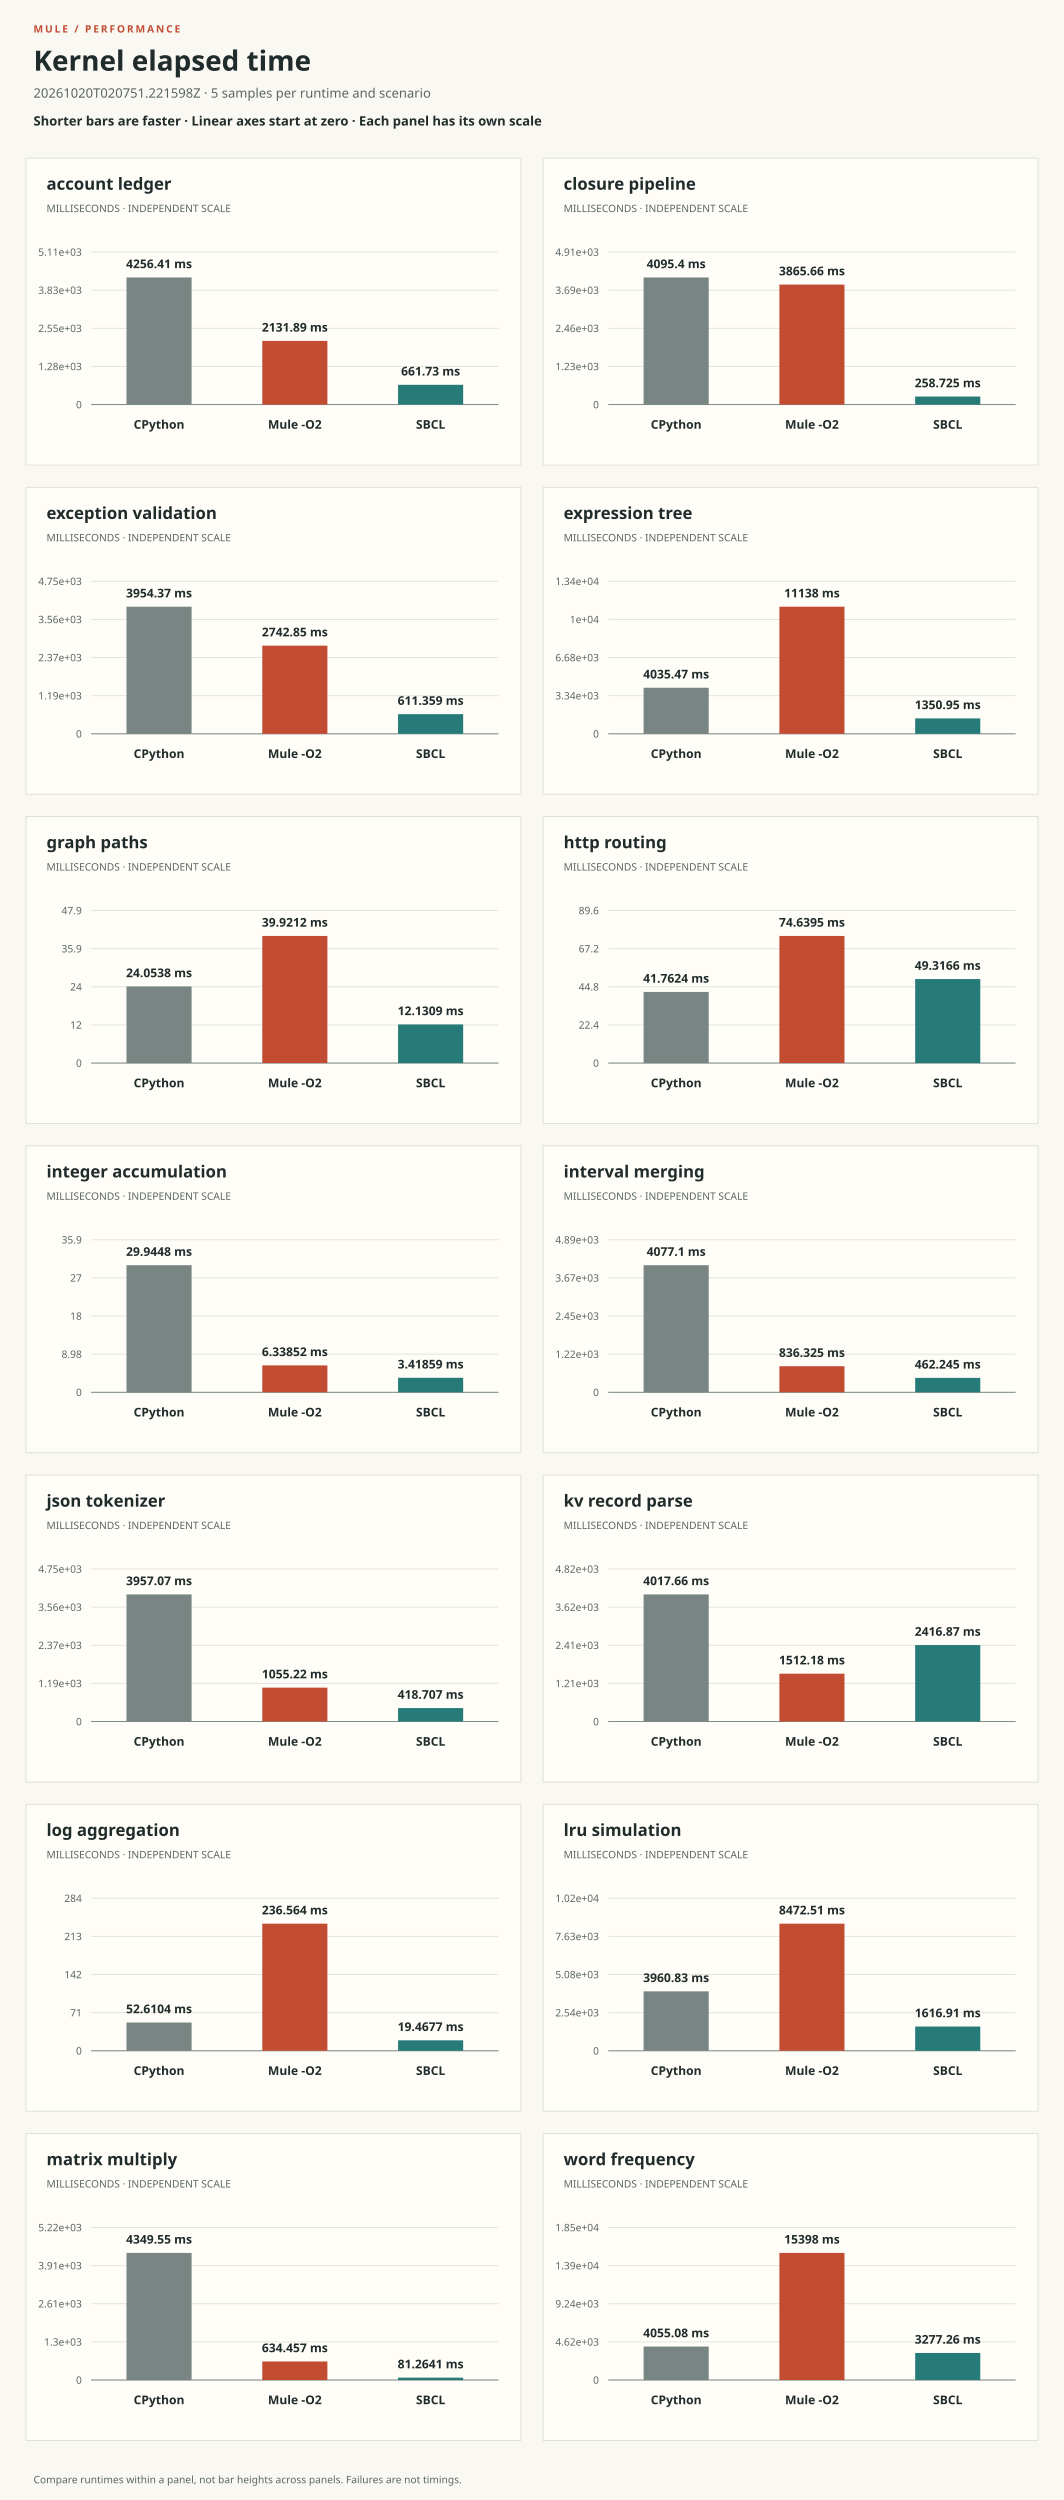
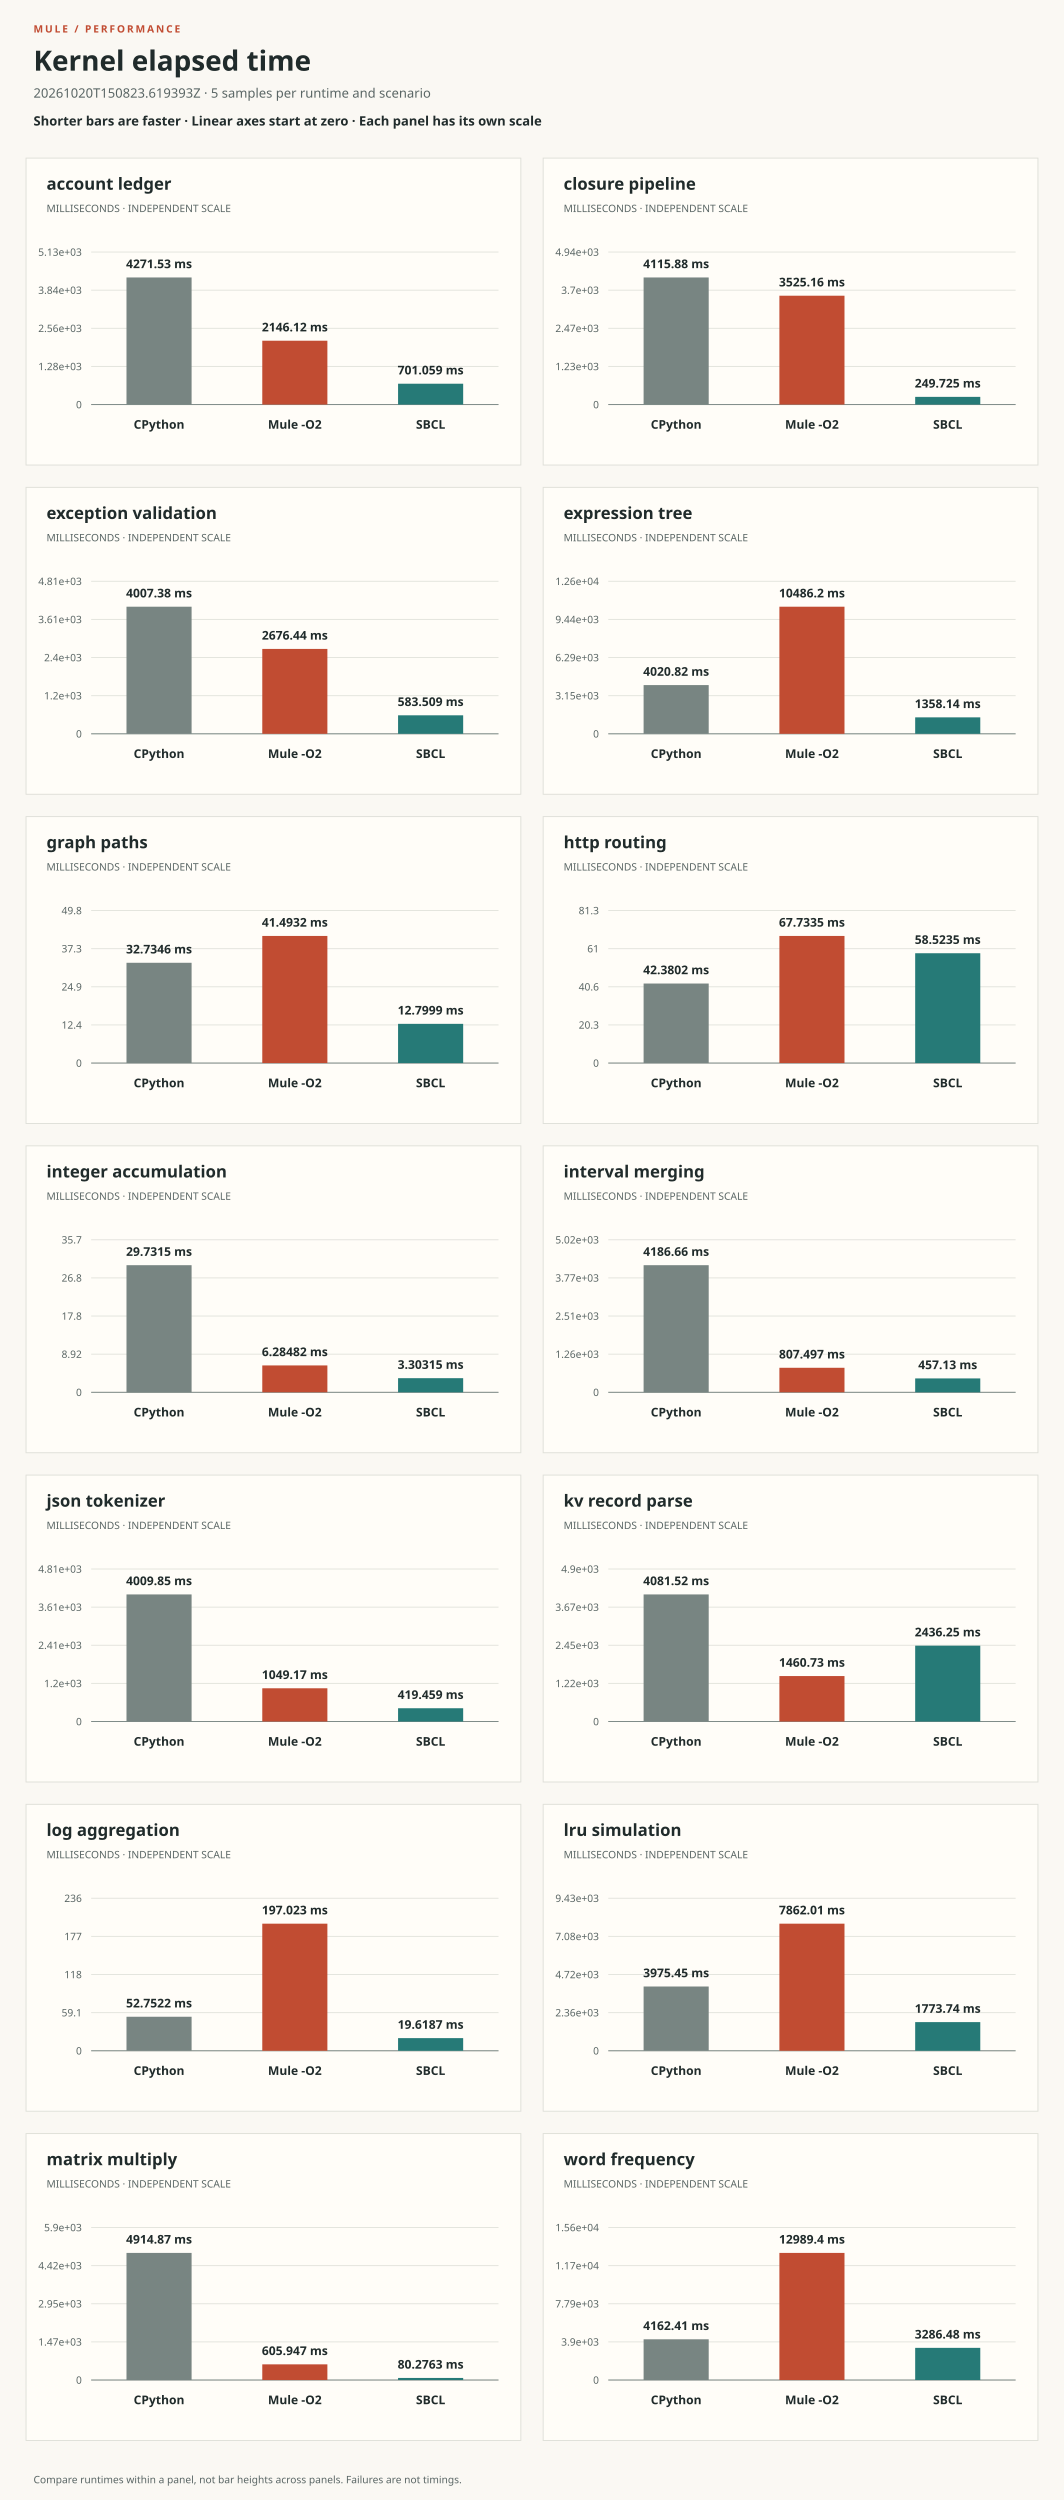
<svg xmlns="http://www.w3.org/2000/svg" viewBox="0 0 1144 2688" role="img" aria-labelledby="title description">
  <rect width="1144" height="2688" fill="#faf8f3" />
  <g font-family="system-ui,sans-serif" fill="#202b2b" font-size="14">
    <text x="36" y="35" font-size="11" font-weight="700" letter-spacing="2" fill="#c14c32">MULE / PERFORMANCE</text>
    <text x="36" y="76" font-size="30" font-weight="650">Kernel elapsed time</text>
-     <text x="36" y="105" fill="#596564">20261020T020751.221598Z · 5 samples per runtime and scenario</text>
+     <text x="36" y="105" fill="#596564">20261020T150823.619393Z · 5 samples per runtime and scenario</text>
    <text x="36" y="135" font-weight="600">Shorter bars are faster · Linear axes start at zero · Each panel has its own scale</text>
    <g data-case="account_ledger">
      <rect x="28" y="170" width="532" height="330" fill="#fffdf8" stroke="#dedfd8" />
      <text x="50" y="204" font-size="18" font-weight="650">account ledger</text>
      <text x="50" y="228" font-size="11" fill="#596564">MILLISECONDS · INDEPENDENT SCALE</text>
      <line x1="98" y1="435.00" x2="536" y2="435.00" stroke="#e2e3dc" />
      <text x="88" y="439.00" font-size="11" fill="#596564" text-anchor="end">0</text>
      <line x1="98" y1="394.00" x2="536" y2="394.00" stroke="#e2e3dc" />
      <text x="88" y="398.00" font-size="11" fill="#596564" text-anchor="end">1.28e+03</text>
      <line x1="98" y1="353.00" x2="536" y2="353.00" stroke="#e2e3dc" />
-       <text x="88" y="357.00" font-size="11" fill="#596564" text-anchor="end">2.55e+03</text>
+       <text x="88" y="357.00" font-size="11" fill="#596564" text-anchor="end">2.56e+03</text>
      <line x1="98" y1="312.00" x2="536" y2="312.00" stroke="#e2e3dc" />
-       <text x="88" y="316.00" font-size="11" fill="#596564" text-anchor="end">3.83e+03</text>
+       <text x="88" y="316.00" font-size="11" fill="#596564" text-anchor="end">3.84e+03</text>
      <line x1="98" y1="271.00" x2="536" y2="271.00" stroke="#e2e3dc" />
-       <text x="88" y="275.00" font-size="11" fill="#596564" text-anchor="end">5.11e+03</text>
+       <text x="88" y="275.00" font-size="11" fill="#596564" text-anchor="end">5.13e+03</text>
      <line data-zero-y="435" x1="98" y1="435" x2="536" y2="435" stroke="#788582" />
-       <rect data-runtime="cpython" data-ms="4256.4137489534914" x="136.00" y="298.33" width="70.00" height="136.67" fill="#788582" />
-       <text x="171.00" y="288.33" text-anchor="middle" font-size="13" font-weight="650">4256.41 ms</text>
+       <rect data-runtime="cpython" data-ms="4271.5252249035984" x="136.00" y="298.33" width="70.00" height="136.67" fill="#788582" />
+       <text x="171.00" y="288.33" text-anchor="middle" font-size="13" font-weight="650">4271.53 ms</text>
      <text data-runtime="cpython" x="171.00" y="461" text-anchor="middle" font-size="13" font-weight="600">CPython</text>
-       <rect data-runtime="mule-o2" data-ms="2131.8876598961651" x="282.00" y="366.55" width="70.00" height="68.45" fill="#c14c32" />
-       <text x="317.00" y="356.55" text-anchor="middle" font-size="13" font-weight="650">2131.89 ms</text>
+       <rect data-runtime="mule-o2" data-ms="2146.1195501033217" x="282.00" y="366.34" width="70.00" height="68.66" fill="#c14c32" />
+       <text x="317.00" y="356.34" text-anchor="middle" font-size="13" font-weight="650">2146.12 ms</text>
      <text data-runtime="mule-o2" x="317.00" y="461" text-anchor="middle" font-size="13" font-weight="600">Mule -O2</text>
-       <rect data-runtime="sbcl" data-ms="661.72996698878706" x="428.00" y="413.75" width="70.00" height="21.25" fill="#267a77" />
-       <text x="463.00" y="403.75" text-anchor="middle" font-size="13" font-weight="650">661.73 ms</text>
+       <rect data-runtime="sbcl" data-ms="701.05856703594327" x="428.00" y="412.57" width="70.00" height="22.43" fill="#267a77" />
+       <text x="463.00" y="402.57" text-anchor="middle" font-size="13" font-weight="650">701.059 ms</text>
      <text data-runtime="sbcl" x="463.00" y="461" text-anchor="middle" font-size="13" font-weight="600">SBCL</text>
    </g>
    <g data-case="closure_pipeline">
      <rect x="584" y="170" width="532" height="330" fill="#fffdf8" stroke="#dedfd8" />
      <text x="606" y="204" font-size="18" font-weight="650">closure pipeline</text>
      <text x="606" y="228" font-size="11" fill="#596564">MILLISECONDS · INDEPENDENT SCALE</text>
      <line x1="654" y1="435.00" x2="1092" y2="435.00" stroke="#e2e3dc" />
      <text x="644" y="439.00" font-size="11" fill="#596564" text-anchor="end">0</text>
      <line x1="654" y1="394.00" x2="1092" y2="394.00" stroke="#e2e3dc" />
      <text x="644" y="398.00" font-size="11" fill="#596564" text-anchor="end">1.23e+03</text>
      <line x1="654" y1="353.00" x2="1092" y2="353.00" stroke="#e2e3dc" />
-       <text x="644" y="357.00" font-size="11" fill="#596564" text-anchor="end">2.46e+03</text>
+       <text x="644" y="357.00" font-size="11" fill="#596564" text-anchor="end">2.47e+03</text>
      <line x1="654" y1="312.00" x2="1092" y2="312.00" stroke="#e2e3dc" />
-       <text x="644" y="316.00" font-size="11" fill="#596564" text-anchor="end">3.69e+03</text>
+       <text x="644" y="316.00" font-size="11" fill="#596564" text-anchor="end">3.7e+03</text>
      <line x1="654" y1="271.00" x2="1092" y2="271.00" stroke="#e2e3dc" />
-       <text x="644" y="275.00" font-size="11" fill="#596564" text-anchor="end">4.91e+03</text>
+       <text x="644" y="275.00" font-size="11" fill="#596564" text-anchor="end">4.94e+03</text>
      <line data-zero-y="435" x1="654" y1="435" x2="1092" y2="435" stroke="#788582" />
-       <rect data-runtime="cpython" data-ms="4095.3964970540255" x="692.00" y="298.33" width="70.00" height="136.67" fill="#788582" />
-       <text x="727.00" y="288.33" text-anchor="middle" font-size="13" font-weight="650">4095.4 ms</text>
+       <rect data-runtime="cpython" data-ms="4115.8812739886343" x="692.00" y="298.33" width="70.00" height="136.67" fill="#788582" />
+       <text x="727.00" y="288.33" text-anchor="middle" font-size="13" font-weight="650">4115.88 ms</text>
      <text data-runtime="cpython" x="727.00" y="461" text-anchor="middle" font-size="13" font-weight="600">CPython</text>
-       <rect data-runtime="mule-o2" data-ms="3865.6610159669071" x="838.00" y="306.00" width="70.00" height="129.00" fill="#c14c32" />
-       <text x="873.00" y="296.00" text-anchor="middle" font-size="13" font-weight="650">3865.66 ms</text>
+       <rect data-runtime="mule-o2" data-ms="3525.1647389959544" x="838.00" y="317.95" width="70.00" height="117.05" fill="#c14c32" />
+       <text x="873.00" y="307.95" text-anchor="middle" font-size="13" font-weight="650">3525.16 ms</text>
      <text data-runtime="mule-o2" x="873.00" y="461" text-anchor="middle" font-size="13" font-weight="600">Mule -O2</text>
-       <rect data-runtime="sbcl" data-ms="258.7254389654845" x="984.00" y="426.37" width="70.00" height="8.63" fill="#267a77" />
-       <text x="1019.00" y="416.37" text-anchor="middle" font-size="13" font-weight="650">258.725 ms</text>
+       <rect data-runtime="sbcl" data-ms="249.72517718560994" x="984.00" y="426.71" width="70.00" height="8.29" fill="#267a77" />
+       <text x="1019.00" y="416.71" text-anchor="middle" font-size="13" font-weight="650">249.725 ms</text>
      <text data-runtime="sbcl" x="1019.00" y="461" text-anchor="middle" font-size="13" font-weight="600">SBCL</text>
    </g>
    <g data-case="exception_validation">
      <rect x="28" y="524" width="532" height="330" fill="#fffdf8" stroke="#dedfd8" />
      <text x="50" y="558" font-size="18" font-weight="650">exception validation</text>
      <text x="50" y="582" font-size="11" fill="#596564">MILLISECONDS · INDEPENDENT SCALE</text>
      <line x1="98" y1="789.00" x2="536" y2="789.00" stroke="#e2e3dc" />
      <text x="88" y="793.00" font-size="11" fill="#596564" text-anchor="end">0</text>
      <line x1="98" y1="748.00" x2="536" y2="748.00" stroke="#e2e3dc" />
-       <text x="88" y="752.00" font-size="11" fill="#596564" text-anchor="end">1.19e+03</text>
+       <text x="88" y="752.00" font-size="11" fill="#596564" text-anchor="end">1.2e+03</text>
      <line x1="98" y1="707.00" x2="536" y2="707.00" stroke="#e2e3dc" />
-       <text x="88" y="711.00" font-size="11" fill="#596564" text-anchor="end">2.37e+03</text>
+       <text x="88" y="711.00" font-size="11" fill="#596564" text-anchor="end">2.4e+03</text>
      <line x1="98" y1="666.00" x2="536" y2="666.00" stroke="#e2e3dc" />
-       <text x="88" y="670.00" font-size="11" fill="#596564" text-anchor="end">3.56e+03</text>
+       <text x="88" y="670.00" font-size="11" fill="#596564" text-anchor="end">3.61e+03</text>
      <line x1="98" y1="625.00" x2="536" y2="625.00" stroke="#e2e3dc" />
-       <text x="88" y="629.00" font-size="11" fill="#596564" text-anchor="end">4.75e+03</text>
+       <text x="88" y="629.00" font-size="11" fill="#596564" text-anchor="end">4.81e+03</text>
      <line data-zero-y="789" x1="98" y1="789" x2="536" y2="789" stroke="#788582" />
-       <rect data-runtime="cpython" data-ms="3954.3716008774936" x="136.00" y="652.33" width="70.00" height="136.67" fill="#788582" />
-       <text x="171.00" y="642.33" text-anchor="middle" font-size="13" font-weight="650">3954.37 ms</text>
+       <rect data-runtime="cpython" data-ms="4007.3771451134235" x="136.00" y="652.33" width="70.00" height="136.67" fill="#788582" />
+       <text x="171.00" y="642.33" text-anchor="middle" font-size="13" font-weight="650">4007.38 ms</text>
      <text data-runtime="cpython" x="171.00" y="815" text-anchor="middle" font-size="13" font-weight="600">CPython</text>
-       <rect data-runtime="mule-o2" data-ms="2742.8499900270253" x="282.00" y="694.20" width="70.00" height="94.80" fill="#c14c32" />
-       <text x="317.00" y="684.20" text-anchor="middle" font-size="13" font-weight="650">2742.85 ms</text>
+       <rect data-runtime="mule-o2" data-ms="2676.4425758738071" x="282.00" y="697.72" width="70.00" height="91.28" fill="#c14c32" />
+       <text x="317.00" y="687.72" text-anchor="middle" font-size="13" font-weight="650">2676.44 ms</text>
      <text data-runtime="mule-o2" x="317.00" y="815" text-anchor="middle" font-size="13" font-weight="600">Mule -O2</text>
-       <rect data-runtime="sbcl" data-ms="611.35864513926208" x="428.00" y="767.87" width="70.00" height="21.13" fill="#267a77" />
-       <text x="463.00" y="757.87" text-anchor="middle" font-size="13" font-weight="650">611.359 ms</text>
+       <rect data-runtime="sbcl" data-ms="583.50864611566067" x="428.00" y="769.10" width="70.00" height="19.90" fill="#267a77" />
+       <text x="463.00" y="759.10" text-anchor="middle" font-size="13" font-weight="650">583.509 ms</text>
      <text data-runtime="sbcl" x="463.00" y="815" text-anchor="middle" font-size="13" font-weight="600">SBCL</text>
    </g>
    <g data-case="expression_tree">
      <rect x="584" y="524" width="532" height="330" fill="#fffdf8" stroke="#dedfd8" />
      <text x="606" y="558" font-size="18" font-weight="650">expression tree</text>
      <text x="606" y="582" font-size="11" fill="#596564">MILLISECONDS · INDEPENDENT SCALE</text>
      <line x1="654" y1="789.00" x2="1092" y2="789.00" stroke="#e2e3dc" />
      <text x="644" y="793.00" font-size="11" fill="#596564" text-anchor="end">0</text>
      <line x1="654" y1="748.00" x2="1092" y2="748.00" stroke="#e2e3dc" />
-       <text x="644" y="752.00" font-size="11" fill="#596564" text-anchor="end">3.34e+03</text>
+       <text x="644" y="752.00" font-size="11" fill="#596564" text-anchor="end">3.15e+03</text>
      <line x1="654" y1="707.00" x2="1092" y2="707.00" stroke="#e2e3dc" />
-       <text x="644" y="711.00" font-size="11" fill="#596564" text-anchor="end">6.68e+03</text>
+       <text x="644" y="711.00" font-size="11" fill="#596564" text-anchor="end">6.29e+03</text>
      <line x1="654" y1="666.00" x2="1092" y2="666.00" stroke="#e2e3dc" />
-       <text x="644" y="670.00" font-size="11" fill="#596564" text-anchor="end">1e+04</text>
+       <text x="644" y="670.00" font-size="11" fill="#596564" text-anchor="end">9.44e+03</text>
      <line x1="654" y1="625.00" x2="1092" y2="625.00" stroke="#e2e3dc" />
-       <text x="644" y="629.00" font-size="11" fill="#596564" text-anchor="end">1.34e+04</text>
+       <text x="644" y="629.00" font-size="11" fill="#596564" text-anchor="end">1.26e+04</text>
      <line data-zero-y="789" x1="654" y1="789" x2="1092" y2="789" stroke="#788582" />
-       <rect data-runtime="cpython" data-ms="4035.4677981231362" x="692.00" y="739.48" width="70.00" height="49.52" fill="#788582" />
-       <text x="727.00" y="729.48" text-anchor="middle" font-size="13" font-weight="650">4035.47 ms</text>
+       <rect data-runtime="cpython" data-ms="4020.8172630518675" x="692.00" y="736.60" width="70.00" height="52.40" fill="#788582" />
+       <text x="727.00" y="726.60" text-anchor="middle" font-size="13" font-weight="650">4020.82 ms</text>
      <text data-runtime="cpython" x="727.00" y="815" text-anchor="middle" font-size="13" font-weight="600">CPython</text>
-       <rect data-runtime="mule-o2" data-ms="11137.994830030948" x="838.00" y="652.33" width="70.00" height="136.67" fill="#c14c32" />
-       <text x="873.00" y="642.33" text-anchor="middle" font-size="13" font-weight="650">11138 ms</text>
+       <rect data-runtime="mule-o2" data-ms="10486.167148919776" x="838.00" y="652.33" width="70.00" height="136.67" fill="#c14c32" />
+       <text x="873.00" y="642.33" text-anchor="middle" font-size="13" font-weight="650">10486.2 ms</text>
      <text data-runtime="mule-o2" x="873.00" y="815" text-anchor="middle" font-size="13" font-weight="600">Mule -O2</text>
-       <rect data-runtime="sbcl" data-ms="1350.9459458291531" x="984.00" y="772.42" width="70.00" height="16.58" fill="#267a77" />
-       <text x="1019.00" y="762.42" text-anchor="middle" font-size="13" font-weight="650">1350.95 ms</text>
+       <rect data-runtime="sbcl" data-ms="1358.1381370313466" x="984.00" y="771.30" width="70.00" height="17.70" fill="#267a77" />
+       <text x="1019.00" y="761.30" text-anchor="middle" font-size="13" font-weight="650">1358.14 ms</text>
      <text data-runtime="sbcl" x="1019.00" y="815" text-anchor="middle" font-size="13" font-weight="600">SBCL</text>
    </g>
    <g data-case="graph_paths">
      <rect x="28" y="878" width="532" height="330" fill="#fffdf8" stroke="#dedfd8" />
      <text x="50" y="912" font-size="18" font-weight="650">graph paths</text>
      <text x="50" y="936" font-size="11" fill="#596564">MILLISECONDS · INDEPENDENT SCALE</text>
      <line x1="98" y1="1143.00" x2="536" y2="1143.00" stroke="#e2e3dc" />
      <text x="88" y="1147.00" font-size="11" fill="#596564" text-anchor="end">0</text>
      <line x1="98" y1="1102.00" x2="536" y2="1102.00" stroke="#e2e3dc" />
-       <text x="88" y="1106.00" font-size="11" fill="#596564" text-anchor="end">12</text>
+       <text x="88" y="1106.00" font-size="11" fill="#596564" text-anchor="end">12.4</text>
      <line x1="98" y1="1061.00" x2="536" y2="1061.00" stroke="#e2e3dc" />
-       <text x="88" y="1065.00" font-size="11" fill="#596564" text-anchor="end">24</text>
+       <text x="88" y="1065.00" font-size="11" fill="#596564" text-anchor="end">24.9</text>
      <line x1="98" y1="1020.00" x2="536" y2="1020.00" stroke="#e2e3dc" />
-       <text x="88" y="1024.00" font-size="11" fill="#596564" text-anchor="end">35.9</text>
+       <text x="88" y="1024.00" font-size="11" fill="#596564" text-anchor="end">37.3</text>
      <line x1="98" y1="979.00" x2="536" y2="979.00" stroke="#e2e3dc" />
-       <text x="88" y="983.00" font-size="11" fill="#596564" text-anchor="end">47.9</text>
+       <text x="88" y="983.00" font-size="11" fill="#596564" text-anchor="end">49.8</text>
      <line data-zero-y="1143" x1="98" y1="1143" x2="536" y2="1143" stroke="#788582" />
-       <rect data-runtime="cpython" data-ms="24.053761037066579" x="136.00" y="1060.65" width="70.00" height="82.35" fill="#788582" />
-       <text x="171.00" y="1050.65" text-anchor="middle" font-size="13" font-weight="650">24.0538 ms</text>
+       <rect data-runtime="cpython" data-ms="32.734593842178583" x="136.00" y="1035.18" width="70.00" height="107.82" fill="#788582" />
+       <text x="171.00" y="1025.18" text-anchor="middle" font-size="13" font-weight="650">32.7346 ms</text>
      <text data-runtime="cpython" x="171.00" y="1169" text-anchor="middle" font-size="13" font-weight="600">CPython</text>
-       <rect data-runtime="mule-o2" data-ms="39.921181974932551" x="282.00" y="1006.33" width="70.00" height="136.67" fill="#c14c32" />
-       <text x="317.00" y="996.33" text-anchor="middle" font-size="13" font-weight="650">39.9212 ms</text>
+       <rect data-runtime="mule-o2" data-ms="41.493166936561465" x="282.00" y="1006.33" width="70.00" height="136.67" fill="#c14c32" />
+       <text x="317.00" y="996.33" text-anchor="middle" font-size="13" font-weight="650">41.4932 ms</text>
      <text data-runtime="mule-o2" x="317.00" y="1169" text-anchor="middle" font-size="13" font-weight="600">Mule -O2</text>
-       <rect data-runtime="sbcl" data-ms="12.130895163863897" x="428.00" y="1101.47" width="70.00" height="41.53" fill="#267a77" />
-       <text x="463.00" y="1091.47" text-anchor="middle" font-size="13" font-weight="650">12.1309 ms</text>
+       <rect data-runtime="sbcl" data-ms="12.799874180927873" x="428.00" y="1100.84" width="70.00" height="42.16" fill="#267a77" />
+       <text x="463.00" y="1090.84" text-anchor="middle" font-size="13" font-weight="650">12.7999 ms</text>
      <text data-runtime="sbcl" x="463.00" y="1169" text-anchor="middle" font-size="13" font-weight="600">SBCL</text>
    </g>
    <g data-case="http_routing">
      <rect x="584" y="878" width="532" height="330" fill="#fffdf8" stroke="#dedfd8" />
      <text x="606" y="912" font-size="18" font-weight="650">http routing</text>
      <text x="606" y="936" font-size="11" fill="#596564">MILLISECONDS · INDEPENDENT SCALE</text>
      <line x1="654" y1="1143.00" x2="1092" y2="1143.00" stroke="#e2e3dc" />
      <text x="644" y="1147.00" font-size="11" fill="#596564" text-anchor="end">0</text>
      <line x1="654" y1="1102.00" x2="1092" y2="1102.00" stroke="#e2e3dc" />
-       <text x="644" y="1106.00" font-size="11" fill="#596564" text-anchor="end">22.4</text>
+       <text x="644" y="1106.00" font-size="11" fill="#596564" text-anchor="end">20.3</text>
      <line x1="654" y1="1061.00" x2="1092" y2="1061.00" stroke="#e2e3dc" />
-       <text x="644" y="1065.00" font-size="11" fill="#596564" text-anchor="end">44.8</text>
+       <text x="644" y="1065.00" font-size="11" fill="#596564" text-anchor="end">40.6</text>
      <line x1="654" y1="1020.00" x2="1092" y2="1020.00" stroke="#e2e3dc" />
-       <text x="644" y="1024.00" font-size="11" fill="#596564" text-anchor="end">67.2</text>
+       <text x="644" y="1024.00" font-size="11" fill="#596564" text-anchor="end">61</text>
      <line x1="654" y1="979.00" x2="1092" y2="979.00" stroke="#e2e3dc" />
-       <text x="644" y="983.00" font-size="11" fill="#596564" text-anchor="end">89.6</text>
+       <text x="644" y="983.00" font-size="11" fill="#596564" text-anchor="end">81.3</text>
      <line data-zero-y="1143" x1="654" y1="1143" x2="1092" y2="1143" stroke="#788582" />
-       <rect data-runtime="cpython" data-ms="41.762429988011718" x="692.00" y="1066.53" width="70.00" height="76.47" fill="#788582" />
-       <text x="727.00" y="1056.53" text-anchor="middle" font-size="13" font-weight="650">41.7624 ms</text>
+       <rect data-runtime="cpython" data-ms="42.380159953609109" x="692.00" y="1057.49" width="70.00" height="85.51" fill="#788582" />
+       <text x="727.00" y="1047.49" text-anchor="middle" font-size="13" font-weight="650">42.3802 ms</text>
      <text data-runtime="cpython" x="727.00" y="1169" text-anchor="middle" font-size="13" font-weight="600">CPython</text>
-       <rect data-runtime="mule-o2" data-ms="74.639452854171395" x="838.00" y="1006.33" width="70.00" height="136.67" fill="#c14c32" />
-       <text x="873.00" y="996.33" text-anchor="middle" font-size="13" font-weight="650">74.6395 ms</text>
+       <rect data-runtime="mule-o2" data-ms="67.733515985310078" x="838.00" y="1006.33" width="70.00" height="136.67" fill="#c14c32" />
+       <text x="873.00" y="996.33" text-anchor="middle" font-size="13" font-weight="650">67.7335 ms</text>
      <text data-runtime="mule-o2" x="873.00" y="1169" text-anchor="middle" font-size="13" font-weight="600">Mule -O2</text>
-       <rect data-runtime="sbcl" data-ms="49.316583899781108" x="984.00" y="1052.70" width="70.00" height="90.30" fill="#267a77" />
-       <text x="1019.00" y="1042.70" text-anchor="middle" font-size="13" font-weight="650">49.3166 ms</text>
+       <rect data-runtime="sbcl" data-ms="58.523527113720775" x="984.00" y="1024.92" width="70.00" height="118.08" fill="#267a77" />
+       <text x="1019.00" y="1014.92" text-anchor="middle" font-size="13" font-weight="650">58.5235 ms</text>
      <text data-runtime="sbcl" x="1019.00" y="1169" text-anchor="middle" font-size="13" font-weight="600">SBCL</text>
    </g>
    <g data-case="integer_accumulation">
      <rect x="28" y="1232" width="532" height="330" fill="#fffdf8" stroke="#dedfd8" />
      <text x="50" y="1266" font-size="18" font-weight="650">integer accumulation</text>
      <text x="50" y="1290" font-size="11" fill="#596564">MILLISECONDS · INDEPENDENT SCALE</text>
      <line x1="98" y1="1497.00" x2="536" y2="1497.00" stroke="#e2e3dc" />
      <text x="88" y="1501.00" font-size="11" fill="#596564" text-anchor="end">0</text>
      <line x1="98" y1="1456.00" x2="536" y2="1456.00" stroke="#e2e3dc" />
-       <text x="88" y="1460.00" font-size="11" fill="#596564" text-anchor="end">8.98</text>
+       <text x="88" y="1460.00" font-size="11" fill="#596564" text-anchor="end">8.92</text>
      <line x1="98" y1="1415.00" x2="536" y2="1415.00" stroke="#e2e3dc" />
-       <text x="88" y="1419.00" font-size="11" fill="#596564" text-anchor="end">18</text>
+       <text x="88" y="1419.00" font-size="11" fill="#596564" text-anchor="end">17.8</text>
      <line x1="98" y1="1374.00" x2="536" y2="1374.00" stroke="#e2e3dc" />
-       <text x="88" y="1378.00" font-size="11" fill="#596564" text-anchor="end">27</text>
+       <text x="88" y="1378.00" font-size="11" fill="#596564" text-anchor="end">26.8</text>
      <line x1="98" y1="1333.00" x2="536" y2="1333.00" stroke="#e2e3dc" />
-       <text x="88" y="1337.00" font-size="11" fill="#596564" text-anchor="end">35.9</text>
+       <text x="88" y="1337.00" font-size="11" fill="#596564" text-anchor="end">35.7</text>
      <line data-zero-y="1497" x1="98" y1="1497" x2="536" y2="1497" stroke="#788582" />
-       <rect data-runtime="cpython" data-ms="29.944842215627432" x="136.00" y="1360.33" width="70.00" height="136.67" fill="#788582" />
-       <text x="171.00" y="1350.33" text-anchor="middle" font-size="13" font-weight="650">29.9448 ms</text>
+       <rect data-runtime="cpython" data-ms="29.731521150097251" x="136.00" y="1360.33" width="70.00" height="136.67" fill="#788582" />
+       <text x="171.00" y="1350.33" text-anchor="middle" font-size="13" font-weight="650">29.7315 ms</text>
      <text data-runtime="cpython" x="171.00" y="1523" text-anchor="middle" font-size="13" font-weight="600">CPython</text>
-       <rect data-runtime="mule-o2" data-ms="6.3385190442204475" x="282.00" y="1468.07" width="70.00" height="28.93" fill="#c14c32" />
-       <text x="317.00" y="1458.07" text-anchor="middle" font-size="13" font-weight="650">6.33852 ms</text>
+       <rect data-runtime="mule-o2" data-ms="6.2848208472132683" x="282.00" y="1468.11" width="70.00" height="28.89" fill="#c14c32" />
+       <text x="317.00" y="1458.11" text-anchor="middle" font-size="13" font-weight="650">6.28482 ms</text>
      <text data-runtime="mule-o2" x="317.00" y="1523" text-anchor="middle" font-size="13" font-weight="600">Mule -O2</text>
-       <rect data-runtime="sbcl" data-ms="3.4185908734798431" x="428.00" y="1481.40" width="70.00" height="15.60" fill="#267a77" />
-       <text x="463.00" y="1471.40" text-anchor="middle" font-size="13" font-weight="650">3.41859 ms</text>
+       <rect data-runtime="sbcl" data-ms="3.3031469210982323" x="428.00" y="1481.82" width="70.00" height="15.18" fill="#267a77" />
+       <text x="463.00" y="1471.82" text-anchor="middle" font-size="13" font-weight="650">3.30315 ms</text>
      <text data-runtime="sbcl" x="463.00" y="1523" text-anchor="middle" font-size="13" font-weight="600">SBCL</text>
    </g>
    <g data-case="interval_merging">
      <rect x="584" y="1232" width="532" height="330" fill="#fffdf8" stroke="#dedfd8" />
      <text x="606" y="1266" font-size="18" font-weight="650">interval merging</text>
      <text x="606" y="1290" font-size="11" fill="#596564">MILLISECONDS · INDEPENDENT SCALE</text>
      <line x1="654" y1="1497.00" x2="1092" y2="1497.00" stroke="#e2e3dc" />
      <text x="644" y="1501.00" font-size="11" fill="#596564" text-anchor="end">0</text>
      <line x1="654" y1="1456.00" x2="1092" y2="1456.00" stroke="#e2e3dc" />
-       <text x="644" y="1460.00" font-size="11" fill="#596564" text-anchor="end">1.22e+03</text>
+       <text x="644" y="1460.00" font-size="11" fill="#596564" text-anchor="end">1.26e+03</text>
      <line x1="654" y1="1415.00" x2="1092" y2="1415.00" stroke="#e2e3dc" />
-       <text x="644" y="1419.00" font-size="11" fill="#596564" text-anchor="end">2.45e+03</text>
+       <text x="644" y="1419.00" font-size="11" fill="#596564" text-anchor="end">2.51e+03</text>
      <line x1="654" y1="1374.00" x2="1092" y2="1374.00" stroke="#e2e3dc" />
-       <text x="644" y="1378.00" font-size="11" fill="#596564" text-anchor="end">3.67e+03</text>
+       <text x="644" y="1378.00" font-size="11" fill="#596564" text-anchor="end">3.77e+03</text>
      <line x1="654" y1="1333.00" x2="1092" y2="1333.00" stroke="#e2e3dc" />
-       <text x="644" y="1337.00" font-size="11" fill="#596564" text-anchor="end">4.89e+03</text>
+       <text x="644" y="1337.00" font-size="11" fill="#596564" text-anchor="end">5.02e+03</text>
      <line data-zero-y="1497" x1="654" y1="1497" x2="1092" y2="1497" stroke="#788582" />
-       <rect data-runtime="cpython" data-ms="4077.1001630928367" x="692.00" y="1360.33" width="70.00" height="136.67" fill="#788582" />
-       <text x="727.00" y="1350.33" text-anchor="middle" font-size="13" font-weight="650">4077.1 ms</text>
+       <rect data-runtime="cpython" data-ms="4186.6637249477208" x="692.00" y="1360.33" width="70.00" height="136.67" fill="#788582" />
+       <text x="727.00" y="1350.33" text-anchor="middle" font-size="13" font-weight="650">4186.66 ms</text>
      <text data-runtime="cpython" x="727.00" y="1523" text-anchor="middle" font-size="13" font-weight="600">CPython</text>
-       <rect data-runtime="mule-o2" data-ms="836.32487896829844" x="838.00" y="1468.97" width="70.00" height="28.03" fill="#c14c32" />
-       <text x="873.00" y="1458.97" text-anchor="middle" font-size="13" font-weight="650">836.325 ms</text>
+       <rect data-runtime="mule-o2" data-ms="807.49672302044928" x="838.00" y="1470.64" width="70.00" height="26.36" fill="#c14c32" />
+       <text x="873.00" y="1460.64" text-anchor="middle" font-size="13" font-weight="650">807.497 ms</text>
      <text data-runtime="mule-o2" x="873.00" y="1523" text-anchor="middle" font-size="13" font-weight="600">Mule -O2</text>
-       <rect data-runtime="sbcl" data-ms="462.2454650234431" x="984.00" y="1481.51" width="70.00" height="15.49" fill="#267a77" />
-       <text x="1019.00" y="1471.51" text-anchor="middle" font-size="13" font-weight="650">462.245 ms</text>
+       <rect data-runtime="sbcl" data-ms="457.1304100099951" x="984.00" y="1482.08" width="70.00" height="14.92" fill="#267a77" />
+       <text x="1019.00" y="1472.08" text-anchor="middle" font-size="13" font-weight="650">457.13 ms</text>
      <text data-runtime="sbcl" x="1019.00" y="1523" text-anchor="middle" font-size="13" font-weight="600">SBCL</text>
    </g>
    <g data-case="json_tokenizer">
      <rect x="28" y="1586" width="532" height="330" fill="#fffdf8" stroke="#dedfd8" />
      <text x="50" y="1620" font-size="18" font-weight="650">json tokenizer</text>
      <text x="50" y="1644" font-size="11" fill="#596564">MILLISECONDS · INDEPENDENT SCALE</text>
      <line x1="98" y1="1851.00" x2="536" y2="1851.00" stroke="#e2e3dc" />
      <text x="88" y="1855.00" font-size="11" fill="#596564" text-anchor="end">0</text>
      <line x1="98" y1="1810.00" x2="536" y2="1810.00" stroke="#e2e3dc" />
-       <text x="88" y="1814.00" font-size="11" fill="#596564" text-anchor="end">1.19e+03</text>
+       <text x="88" y="1814.00" font-size="11" fill="#596564" text-anchor="end">1.2e+03</text>
      <line x1="98" y1="1769.00" x2="536" y2="1769.00" stroke="#e2e3dc" />
-       <text x="88" y="1773.00" font-size="11" fill="#596564" text-anchor="end">2.37e+03</text>
+       <text x="88" y="1773.00" font-size="11" fill="#596564" text-anchor="end">2.41e+03</text>
      <line x1="98" y1="1728.00" x2="536" y2="1728.00" stroke="#e2e3dc" />
-       <text x="88" y="1732.00" font-size="11" fill="#596564" text-anchor="end">3.56e+03</text>
+       <text x="88" y="1732.00" font-size="11" fill="#596564" text-anchor="end">3.61e+03</text>
      <line x1="98" y1="1687.00" x2="536" y2="1687.00" stroke="#e2e3dc" />
-       <text x="88" y="1691.00" font-size="11" fill="#596564" text-anchor="end">4.75e+03</text>
+       <text x="88" y="1691.00" font-size="11" fill="#596564" text-anchor="end">4.81e+03</text>
      <line data-zero-y="1851" x1="98" y1="1851" x2="536" y2="1851" stroke="#788582" />
-       <rect data-runtime="cpython" data-ms="3957.0720789488405" x="136.00" y="1714.33" width="70.00" height="136.67" fill="#788582" />
-       <text x="171.00" y="1704.33" text-anchor="middle" font-size="13" font-weight="650">3957.07 ms</text>
+       <rect data-runtime="cpython" data-ms="4009.8480330780149" x="136.00" y="1714.33" width="70.00" height="136.67" fill="#788582" />
+       <text x="171.00" y="1704.33" text-anchor="middle" font-size="13" font-weight="650">4009.85 ms</text>
      <text data-runtime="cpython" x="171.00" y="1877" text-anchor="middle" font-size="13" font-weight="600">CPython</text>
-       <rect data-runtime="mule-o2" data-ms="1055.2249879110605" x="282.00" y="1814.56" width="70.00" height="36.44" fill="#c14c32" />
-       <text x="317.00" y="1804.56" text-anchor="middle" font-size="13" font-weight="650">1055.22 ms</text>
+       <rect data-runtime="mule-o2" data-ms="1049.1683629807085" x="282.00" y="1815.24" width="70.00" height="35.76" fill="#c14c32" />
+       <text x="317.00" y="1805.24" text-anchor="middle" font-size="13" font-weight="650">1049.17 ms</text>
      <text data-runtime="mule-o2" x="317.00" y="1877" text-anchor="middle" font-size="13" font-weight="600">Mule -O2</text>
-       <rect data-runtime="sbcl" data-ms="418.70694607496262" x="428.00" y="1836.54" width="70.00" height="14.46" fill="#267a77" />
-       <text x="463.00" y="1826.54" text-anchor="middle" font-size="13" font-weight="650">418.707 ms</text>
+       <rect data-runtime="sbcl" data-ms="419.45944796316326" x="428.00" y="1836.70" width="70.00" height="14.30" fill="#267a77" />
+       <text x="463.00" y="1826.70" text-anchor="middle" font-size="13" font-weight="650">419.459 ms</text>
      <text data-runtime="sbcl" x="463.00" y="1877" text-anchor="middle" font-size="13" font-weight="600">SBCL</text>
    </g>
    <g data-case="kv_record_parse">
      <rect x="584" y="1586" width="532" height="330" fill="#fffdf8" stroke="#dedfd8" />
      <text x="606" y="1620" font-size="18" font-weight="650">kv record parse</text>
      <text x="606" y="1644" font-size="11" fill="#596564">MILLISECONDS · INDEPENDENT SCALE</text>
      <line x1="654" y1="1851.00" x2="1092" y2="1851.00" stroke="#e2e3dc" />
      <text x="644" y="1855.00" font-size="11" fill="#596564" text-anchor="end">0</text>
      <line x1="654" y1="1810.00" x2="1092" y2="1810.00" stroke="#e2e3dc" />
-       <text x="644" y="1814.00" font-size="11" fill="#596564" text-anchor="end">1.21e+03</text>
+       <text x="644" y="1814.00" font-size="11" fill="#596564" text-anchor="end">1.22e+03</text>
      <line x1="654" y1="1769.00" x2="1092" y2="1769.00" stroke="#e2e3dc" />
-       <text x="644" y="1773.00" font-size="11" fill="#596564" text-anchor="end">2.41e+03</text>
+       <text x="644" y="1773.00" font-size="11" fill="#596564" text-anchor="end">2.45e+03</text>
      <line x1="654" y1="1728.00" x2="1092" y2="1728.00" stroke="#e2e3dc" />
-       <text x="644" y="1732.00" font-size="11" fill="#596564" text-anchor="end">3.62e+03</text>
+       <text x="644" y="1732.00" font-size="11" fill="#596564" text-anchor="end">3.67e+03</text>
      <line x1="654" y1="1687.00" x2="1092" y2="1687.00" stroke="#e2e3dc" />
-       <text x="644" y="1691.00" font-size="11" fill="#596564" text-anchor="end">4.82e+03</text>
+       <text x="644" y="1691.00" font-size="11" fill="#596564" text-anchor="end">4.9e+03</text>
      <line data-zero-y="1851" x1="654" y1="1851" x2="1092" y2="1851" stroke="#788582" />
-       <rect data-runtime="cpython" data-ms="4017.6598848775029" x="692.00" y="1714.33" width="70.00" height="136.67" fill="#788582" />
-       <text x="727.00" y="1704.33" text-anchor="middle" font-size="13" font-weight="650">4017.66 ms</text>
+       <rect data-runtime="cpython" data-ms="4081.5190509893" x="692.00" y="1714.33" width="70.00" height="136.67" fill="#788582" />
+       <text x="727.00" y="1704.33" text-anchor="middle" font-size="13" font-weight="650">4081.52 ms</text>
      <text data-runtime="cpython" x="727.00" y="1877" text-anchor="middle" font-size="13" font-weight="600">CPython</text>
-       <rect data-runtime="mule-o2" data-ms="1512.1816208120435" x="838.00" y="1799.56" width="70.00" height="51.44" fill="#c14c32" />
-       <text x="873.00" y="1789.56" text-anchor="middle" font-size="13" font-weight="650">1512.18 ms</text>
+       <rect data-runtime="mule-o2" data-ms="1460.7259680051357" x="838.00" y="1802.09" width="70.00" height="48.91" fill="#c14c32" />
+       <text x="873.00" y="1792.09" text-anchor="middle" font-size="13" font-weight="650">1460.73 ms</text>
      <text data-runtime="mule-o2" x="873.00" y="1877" text-anchor="middle" font-size="13" font-weight="600">Mule -O2</text>
-       <rect data-runtime="sbcl" data-ms="2416.8719619046897" x="984.00" y="1768.79" width="70.00" height="82.21" fill="#267a77" />
-       <text x="1019.00" y="1758.79" text-anchor="middle" font-size="13" font-weight="650">2416.87 ms</text>
+       <rect data-runtime="sbcl" data-ms="2436.2514449749142" x="984.00" y="1769.42" width="70.00" height="81.58" fill="#267a77" />
+       <text x="1019.00" y="1759.42" text-anchor="middle" font-size="13" font-weight="650">2436.25 ms</text>
      <text data-runtime="sbcl" x="1019.00" y="1877" text-anchor="middle" font-size="13" font-weight="600">SBCL</text>
    </g>
    <g data-case="log_aggregation">
      <rect x="28" y="1940" width="532" height="330" fill="#fffdf8" stroke="#dedfd8" />
      <text x="50" y="1974" font-size="18" font-weight="650">log aggregation</text>
      <text x="50" y="1998" font-size="11" fill="#596564">MILLISECONDS · INDEPENDENT SCALE</text>
      <line x1="98" y1="2205.00" x2="536" y2="2205.00" stroke="#e2e3dc" />
      <text x="88" y="2209.00" font-size="11" fill="#596564" text-anchor="end">0</text>
      <line x1="98" y1="2164.00" x2="536" y2="2164.00" stroke="#e2e3dc" />
-       <text x="88" y="2168.00" font-size="11" fill="#596564" text-anchor="end">71</text>
+       <text x="88" y="2168.00" font-size="11" fill="#596564" text-anchor="end">59.1</text>
      <line x1="98" y1="2123.00" x2="536" y2="2123.00" stroke="#e2e3dc" />
-       <text x="88" y="2127.00" font-size="11" fill="#596564" text-anchor="end">142</text>
+       <text x="88" y="2127.00" font-size="11" fill="#596564" text-anchor="end">118</text>
      <line x1="98" y1="2082.00" x2="536" y2="2082.00" stroke="#e2e3dc" />
-       <text x="88" y="2086.00" font-size="11" fill="#596564" text-anchor="end">213</text>
+       <text x="88" y="2086.00" font-size="11" fill="#596564" text-anchor="end">177</text>
      <line x1="98" y1="2041.00" x2="536" y2="2041.00" stroke="#e2e3dc" />
-       <text x="88" y="2045.00" font-size="11" fill="#596564" text-anchor="end">284</text>
+       <text x="88" y="2045.00" font-size="11" fill="#596564" text-anchor="end">236</text>
      <line data-zero-y="2205" x1="98" y1="2205" x2="536" y2="2205" stroke="#788582" />
-       <rect data-runtime="cpython" data-ms="52.610400831326842" x="136.00" y="2174.61" width="70.00" height="30.39" fill="#788582" />
-       <text x="171.00" y="2164.61" text-anchor="middle" font-size="13" font-weight="650">52.6104 ms</text>
+       <rect data-runtime="cpython" data-ms="52.752177929505706" x="136.00" y="2168.41" width="70.00" height="36.59" fill="#788582" />
+       <text x="171.00" y="2158.41" text-anchor="middle" font-size="13" font-weight="650">52.7522 ms</text>
      <text data-runtime="cpython" x="171.00" y="2231" text-anchor="middle" font-size="13" font-weight="600">CPython</text>
-       <rect data-runtime="mule-o2" data-ms="236.5641079377383" x="282.00" y="2068.33" width="70.00" height="136.67" fill="#c14c32" />
-       <text x="317.00" y="2058.33" text-anchor="middle" font-size="13" font-weight="650">236.564 ms</text>
+       <rect data-runtime="mule-o2" data-ms="197.0227649435401" x="282.00" y="2068.33" width="70.00" height="136.67" fill="#c14c32" />
+       <text x="317.00" y="2058.33" text-anchor="middle" font-size="13" font-weight="650">197.023 ms</text>
      <text data-runtime="mule-o2" x="317.00" y="2231" text-anchor="middle" font-size="13" font-weight="600">Mule -O2</text>
-       <rect data-runtime="sbcl" data-ms="19.467731937766075" x="428.00" y="2193.75" width="70.00" height="11.25" fill="#267a77" />
-       <text x="463.00" y="2183.75" text-anchor="middle" font-size="13" font-weight="650">19.4677 ms</text>
+       <rect data-runtime="sbcl" data-ms="19.61869397200644" x="428.00" y="2191.39" width="70.00" height="13.61" fill="#267a77" />
+       <text x="463.00" y="2181.39" text-anchor="middle" font-size="13" font-weight="650">19.6187 ms</text>
      <text data-runtime="sbcl" x="463.00" y="2231" text-anchor="middle" font-size="13" font-weight="600">SBCL</text>
    </g>
    <g data-case="lru_simulation">
      <rect x="584" y="1940" width="532" height="330" fill="#fffdf8" stroke="#dedfd8" />
      <text x="606" y="1974" font-size="18" font-weight="650">lru simulation</text>
      <text x="606" y="1998" font-size="11" fill="#596564">MILLISECONDS · INDEPENDENT SCALE</text>
      <line x1="654" y1="2205.00" x2="1092" y2="2205.00" stroke="#e2e3dc" />
      <text x="644" y="2209.00" font-size="11" fill="#596564" text-anchor="end">0</text>
      <line x1="654" y1="2164.00" x2="1092" y2="2164.00" stroke="#e2e3dc" />
-       <text x="644" y="2168.00" font-size="11" fill="#596564" text-anchor="end">2.54e+03</text>
+       <text x="644" y="2168.00" font-size="11" fill="#596564" text-anchor="end">2.36e+03</text>
      <line x1="654" y1="2123.00" x2="1092" y2="2123.00" stroke="#e2e3dc" />
-       <text x="644" y="2127.00" font-size="11" fill="#596564" text-anchor="end">5.08e+03</text>
+       <text x="644" y="2127.00" font-size="11" fill="#596564" text-anchor="end">4.72e+03</text>
      <line x1="654" y1="2082.00" x2="1092" y2="2082.00" stroke="#e2e3dc" />
-       <text x="644" y="2086.00" font-size="11" fill="#596564" text-anchor="end">7.63e+03</text>
+       <text x="644" y="2086.00" font-size="11" fill="#596564" text-anchor="end">7.08e+03</text>
      <line x1="654" y1="2041.00" x2="1092" y2="2041.00" stroke="#e2e3dc" />
-       <text x="644" y="2045.00" font-size="11" fill="#596564" text-anchor="end">1.02e+04</text>
+       <text x="644" y="2045.00" font-size="11" fill="#596564" text-anchor="end">9.43e+03</text>
      <line data-zero-y="2205" x1="654" y1="2205" x2="1092" y2="2205" stroke="#788582" />
-       <rect data-runtime="cpython" data-ms="3960.8313159551471" x="692.00" y="2141.11" width="70.00" height="63.89" fill="#788582" />
-       <text x="727.00" y="2131.11" text-anchor="middle" font-size="13" font-weight="650">3960.83 ms</text>
+       <rect data-runtime="cpython" data-ms="3975.4478039685637" x="692.00" y="2135.89" width="70.00" height="69.11" fill="#788582" />
+       <text x="727.00" y="2125.89" text-anchor="middle" font-size="13" font-weight="650">3975.45 ms</text>
      <text data-runtime="cpython" x="727.00" y="2231" text-anchor="middle" font-size="13" font-weight="600">CPython</text>
-       <rect data-runtime="mule-o2" data-ms="8472.5051580462605" x="838.00" y="2068.33" width="70.00" height="136.67" fill="#c14c32" />
-       <text x="873.00" y="2058.33" text-anchor="middle" font-size="13" font-weight="650">8472.51 ms</text>
+       <rect data-runtime="mule-o2" data-ms="7862.0110719930381" x="838.00" y="2068.33" width="70.00" height="136.67" fill="#c14c32" />
+       <text x="873.00" y="2058.33" text-anchor="middle" font-size="13" font-weight="650">7862.01 ms</text>
      <text data-runtime="mule-o2" x="873.00" y="2231" text-anchor="middle" font-size="13" font-weight="600">Mule -O2</text>
-       <rect data-runtime="sbcl" data-ms="1616.9056058861315" x="984.00" y="2178.92" width="70.00" height="26.08" fill="#267a77" />
-       <text x="1019.00" y="2168.92" text-anchor="middle" font-size="13" font-weight="650">1616.91 ms</text>
+       <rect data-runtime="sbcl" data-ms="1773.7444029189646" x="984.00" y="2174.17" width="70.00" height="30.83" fill="#267a77" />
+       <text x="1019.00" y="2164.17" text-anchor="middle" font-size="13" font-weight="650">1773.74 ms</text>
      <text data-runtime="sbcl" x="1019.00" y="2231" text-anchor="middle" font-size="13" font-weight="600">SBCL</text>
    </g>
    <g data-case="matrix_multiply">
      <rect x="28" y="2294" width="532" height="330" fill="#fffdf8" stroke="#dedfd8" />
      <text x="50" y="2328" font-size="18" font-weight="650">matrix multiply</text>
      <text x="50" y="2352" font-size="11" fill="#596564">MILLISECONDS · INDEPENDENT SCALE</text>
      <line x1="98" y1="2559.00" x2="536" y2="2559.00" stroke="#e2e3dc" />
      <text x="88" y="2563.00" font-size="11" fill="#596564" text-anchor="end">0</text>
      <line x1="98" y1="2518.00" x2="536" y2="2518.00" stroke="#e2e3dc" />
-       <text x="88" y="2522.00" font-size="11" fill="#596564" text-anchor="end">1.3e+03</text>
+       <text x="88" y="2522.00" font-size="11" fill="#596564" text-anchor="end">1.47e+03</text>
      <line x1="98" y1="2477.00" x2="536" y2="2477.00" stroke="#e2e3dc" />
-       <text x="88" y="2481.00" font-size="11" fill="#596564" text-anchor="end">2.61e+03</text>
+       <text x="88" y="2481.00" font-size="11" fill="#596564" text-anchor="end">2.95e+03</text>
      <line x1="98" y1="2436.00" x2="536" y2="2436.00" stroke="#e2e3dc" />
-       <text x="88" y="2440.00" font-size="11" fill="#596564" text-anchor="end">3.91e+03</text>
+       <text x="88" y="2440.00" font-size="11" fill="#596564" text-anchor="end">4.42e+03</text>
      <line x1="98" y1="2395.00" x2="536" y2="2395.00" stroke="#e2e3dc" />
-       <text x="88" y="2399.00" font-size="11" fill="#596564" text-anchor="end">5.22e+03</text>
+       <text x="88" y="2399.00" font-size="11" fill="#596564" text-anchor="end">5.9e+03</text>
      <line data-zero-y="2559" x1="98" y1="2559" x2="536" y2="2559" stroke="#788582" />
-       <rect data-runtime="cpython" data-ms="4349.5488259941339" x="136.00" y="2422.33" width="70.00" height="136.67" fill="#788582" />
-       <text x="171.00" y="2412.33" text-anchor="middle" font-size="13" font-weight="650">4349.55 ms</text>
+       <rect data-runtime="cpython" data-ms="4914.8704409599304" x="136.00" y="2422.33" width="70.00" height="136.67" fill="#788582" />
+       <text x="171.00" y="2412.33" text-anchor="middle" font-size="13" font-weight="650">4914.87 ms</text>
      <text data-runtime="cpython" x="171.00" y="2585" text-anchor="middle" font-size="13" font-weight="600">CPython</text>
-       <rect data-runtime="mule-o2" data-ms="634.45701007731259" x="282.00" y="2539.06" width="70.00" height="19.94" fill="#c14c32" />
-       <text x="317.00" y="2529.06" text-anchor="middle" font-size="13" font-weight="650">634.457 ms</text>
+       <rect data-runtime="mule-o2" data-ms="605.9469310566783" x="282.00" y="2542.15" width="70.00" height="16.85" fill="#c14c32" />
+       <text x="317.00" y="2532.15" text-anchor="middle" font-size="13" font-weight="650">605.947 ms</text>
      <text data-runtime="mule-o2" x="317.00" y="2585" text-anchor="middle" font-size="13" font-weight="600">Mule -O2</text>
-       <rect data-runtime="sbcl" data-ms="81.264052074402571" x="428.00" y="2556.45" width="70.00" height="2.55" fill="#267a77" />
-       <text x="463.00" y="2546.45" text-anchor="middle" font-size="13" font-weight="650">81.2641 ms</text>
+       <rect data-runtime="sbcl" data-ms="80.276266904547811" x="428.00" y="2556.77" width="70.00" height="2.23" fill="#267a77" />
+       <text x="463.00" y="2546.77" text-anchor="middle" font-size="13" font-weight="650">80.2763 ms</text>
      <text data-runtime="sbcl" x="463.00" y="2585" text-anchor="middle" font-size="13" font-weight="600">SBCL</text>
    </g>
    <g data-case="word_frequency">
      <rect x="584" y="2294" width="532" height="330" fill="#fffdf8" stroke="#dedfd8" />
      <text x="606" y="2328" font-size="18" font-weight="650">word frequency</text>
      <text x="606" y="2352" font-size="11" fill="#596564">MILLISECONDS · INDEPENDENT SCALE</text>
      <line x1="654" y1="2559.00" x2="1092" y2="2559.00" stroke="#e2e3dc" />
      <text x="644" y="2563.00" font-size="11" fill="#596564" text-anchor="end">0</text>
      <line x1="654" y1="2518.00" x2="1092" y2="2518.00" stroke="#e2e3dc" />
-       <text x="644" y="2522.00" font-size="11" fill="#596564" text-anchor="end">4.62e+03</text>
+       <text x="644" y="2522.00" font-size="11" fill="#596564" text-anchor="end">3.9e+03</text>
      <line x1="654" y1="2477.00" x2="1092" y2="2477.00" stroke="#e2e3dc" />
-       <text x="644" y="2481.00" font-size="11" fill="#596564" text-anchor="end">9.24e+03</text>
+       <text x="644" y="2481.00" font-size="11" fill="#596564" text-anchor="end">7.79e+03</text>
      <line x1="654" y1="2436.00" x2="1092" y2="2436.00" stroke="#e2e3dc" />
-       <text x="644" y="2440.00" font-size="11" fill="#596564" text-anchor="end">1.39e+04</text>
+       <text x="644" y="2440.00" font-size="11" fill="#596564" text-anchor="end">1.17e+04</text>
      <line x1="654" y1="2395.00" x2="1092" y2="2395.00" stroke="#e2e3dc" />
-       <text x="644" y="2399.00" font-size="11" fill="#596564" text-anchor="end">1.85e+04</text>
+       <text x="644" y="2399.00" font-size="11" fill="#596564" text-anchor="end">1.56e+04</text>
      <line data-zero-y="2559" x1="654" y1="2559" x2="1092" y2="2559" stroke="#788582" />
-       <rect data-runtime="cpython" data-ms="4055.0841828808188" x="692.00" y="2523.01" width="70.00" height="35.99" fill="#788582" />
-       <text x="727.00" y="2513.01" text-anchor="middle" font-size="13" font-weight="650">4055.08 ms</text>
+       <rect data-runtime="cpython" data-ms="4162.4118448235095" x="692.00" y="2515.21" width="70.00" height="43.79" fill="#788582" />
+       <text x="727.00" y="2505.21" text-anchor="middle" font-size="13" font-weight="650">4162.41 ms</text>
      <text data-runtime="cpython" x="727.00" y="2585" text-anchor="middle" font-size="13" font-weight="600">CPython</text>
-       <rect data-runtime="mule-o2" data-ms="15397.966359043494" x="838.00" y="2422.33" width="70.00" height="136.67" fill="#c14c32" />
-       <text x="873.00" y="2412.33" text-anchor="middle" font-size="13" font-weight="650">15398 ms</text>
+       <rect data-runtime="mule-o2" data-ms="12989.376530982554" x="838.00" y="2422.33" width="70.00" height="136.67" fill="#c14c32" />
+       <text x="873.00" y="2412.33" text-anchor="middle" font-size="13" font-weight="650">12989.4 ms</text>
      <text data-runtime="mule-o2" x="873.00" y="2585" text-anchor="middle" font-size="13" font-weight="600">Mule -O2</text>
-       <rect data-runtime="sbcl" data-ms="3277.2595998831093" x="984.00" y="2529.91" width="70.00" height="29.09" fill="#267a77" />
-       <text x="1019.00" y="2519.91" text-anchor="middle" font-size="13" font-weight="650">3277.26 ms</text>
+       <rect data-runtime="sbcl" data-ms="3286.4789019804448" x="984.00" y="2524.42" width="70.00" height="34.58" fill="#267a77" />
+       <text x="1019.00" y="2514.42" text-anchor="middle" font-size="13" font-weight="650">3286.48 ms</text>
      <text data-runtime="sbcl" x="1019.00" y="2585" text-anchor="middle" font-size="13" font-weight="600">SBCL</text>
    </g>
    <text x="36" y="2670" font-size="11" fill="#596564">Compare runtimes within a panel, not bar heights across panels. Failures are not timings.</text>
  </g>
</svg>
